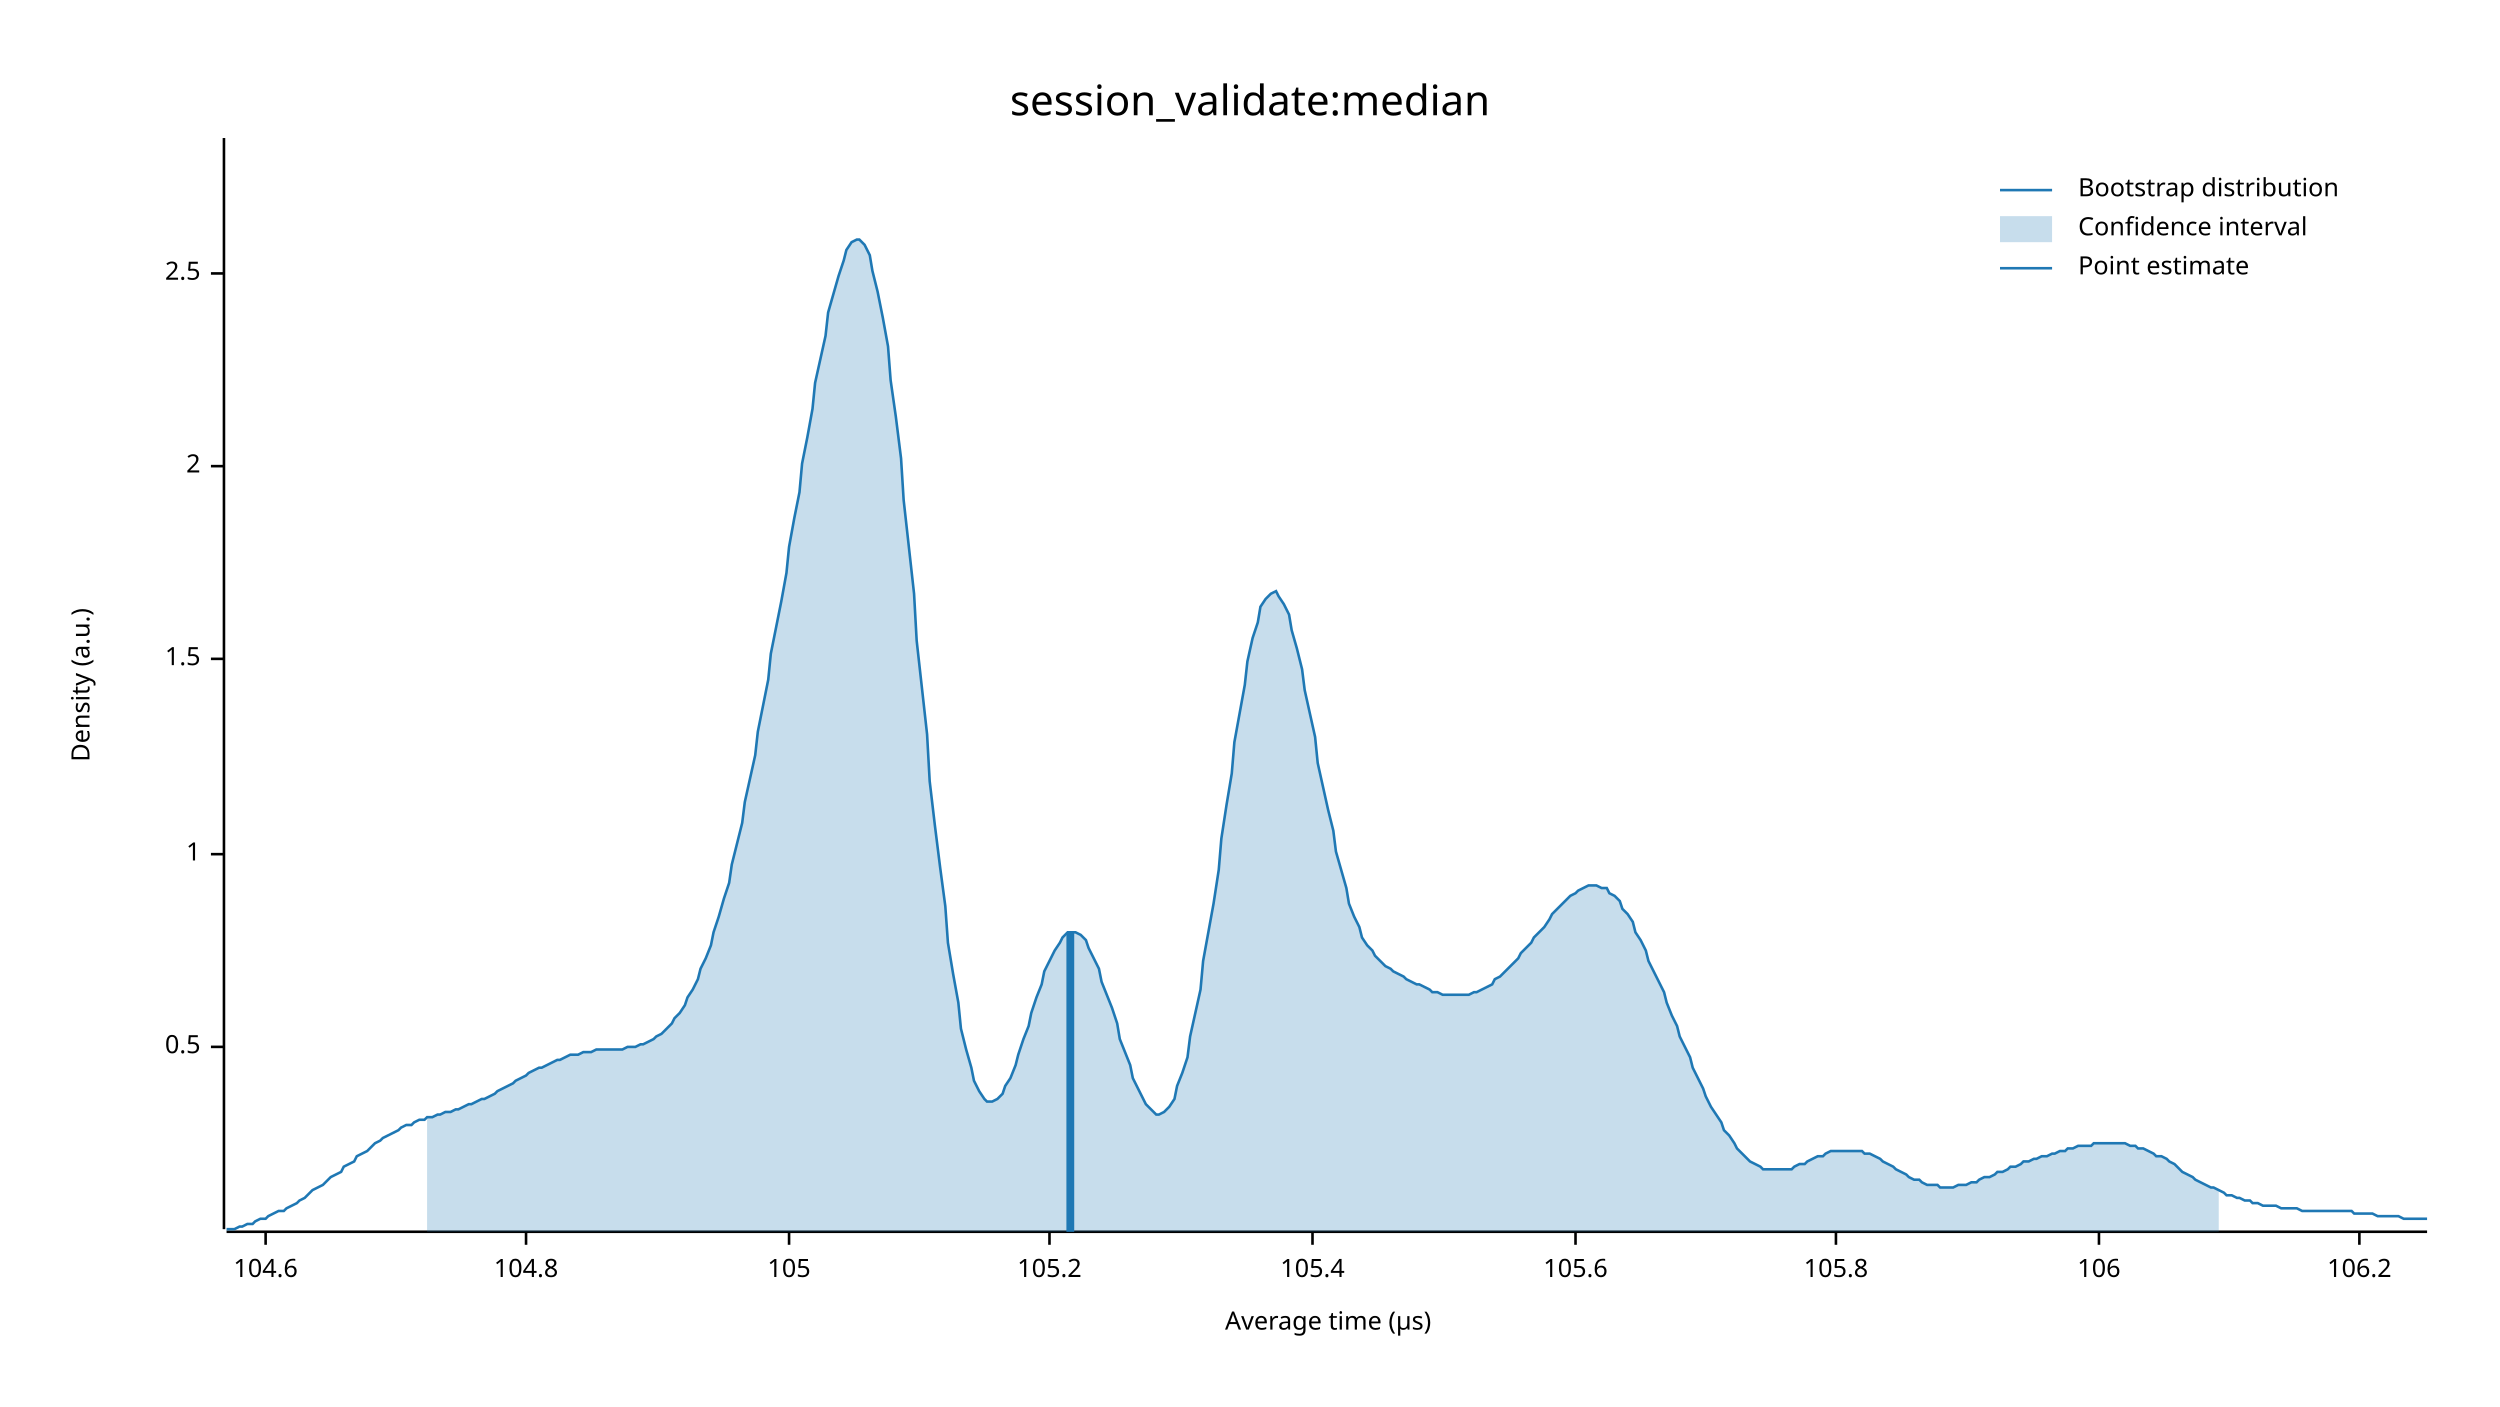
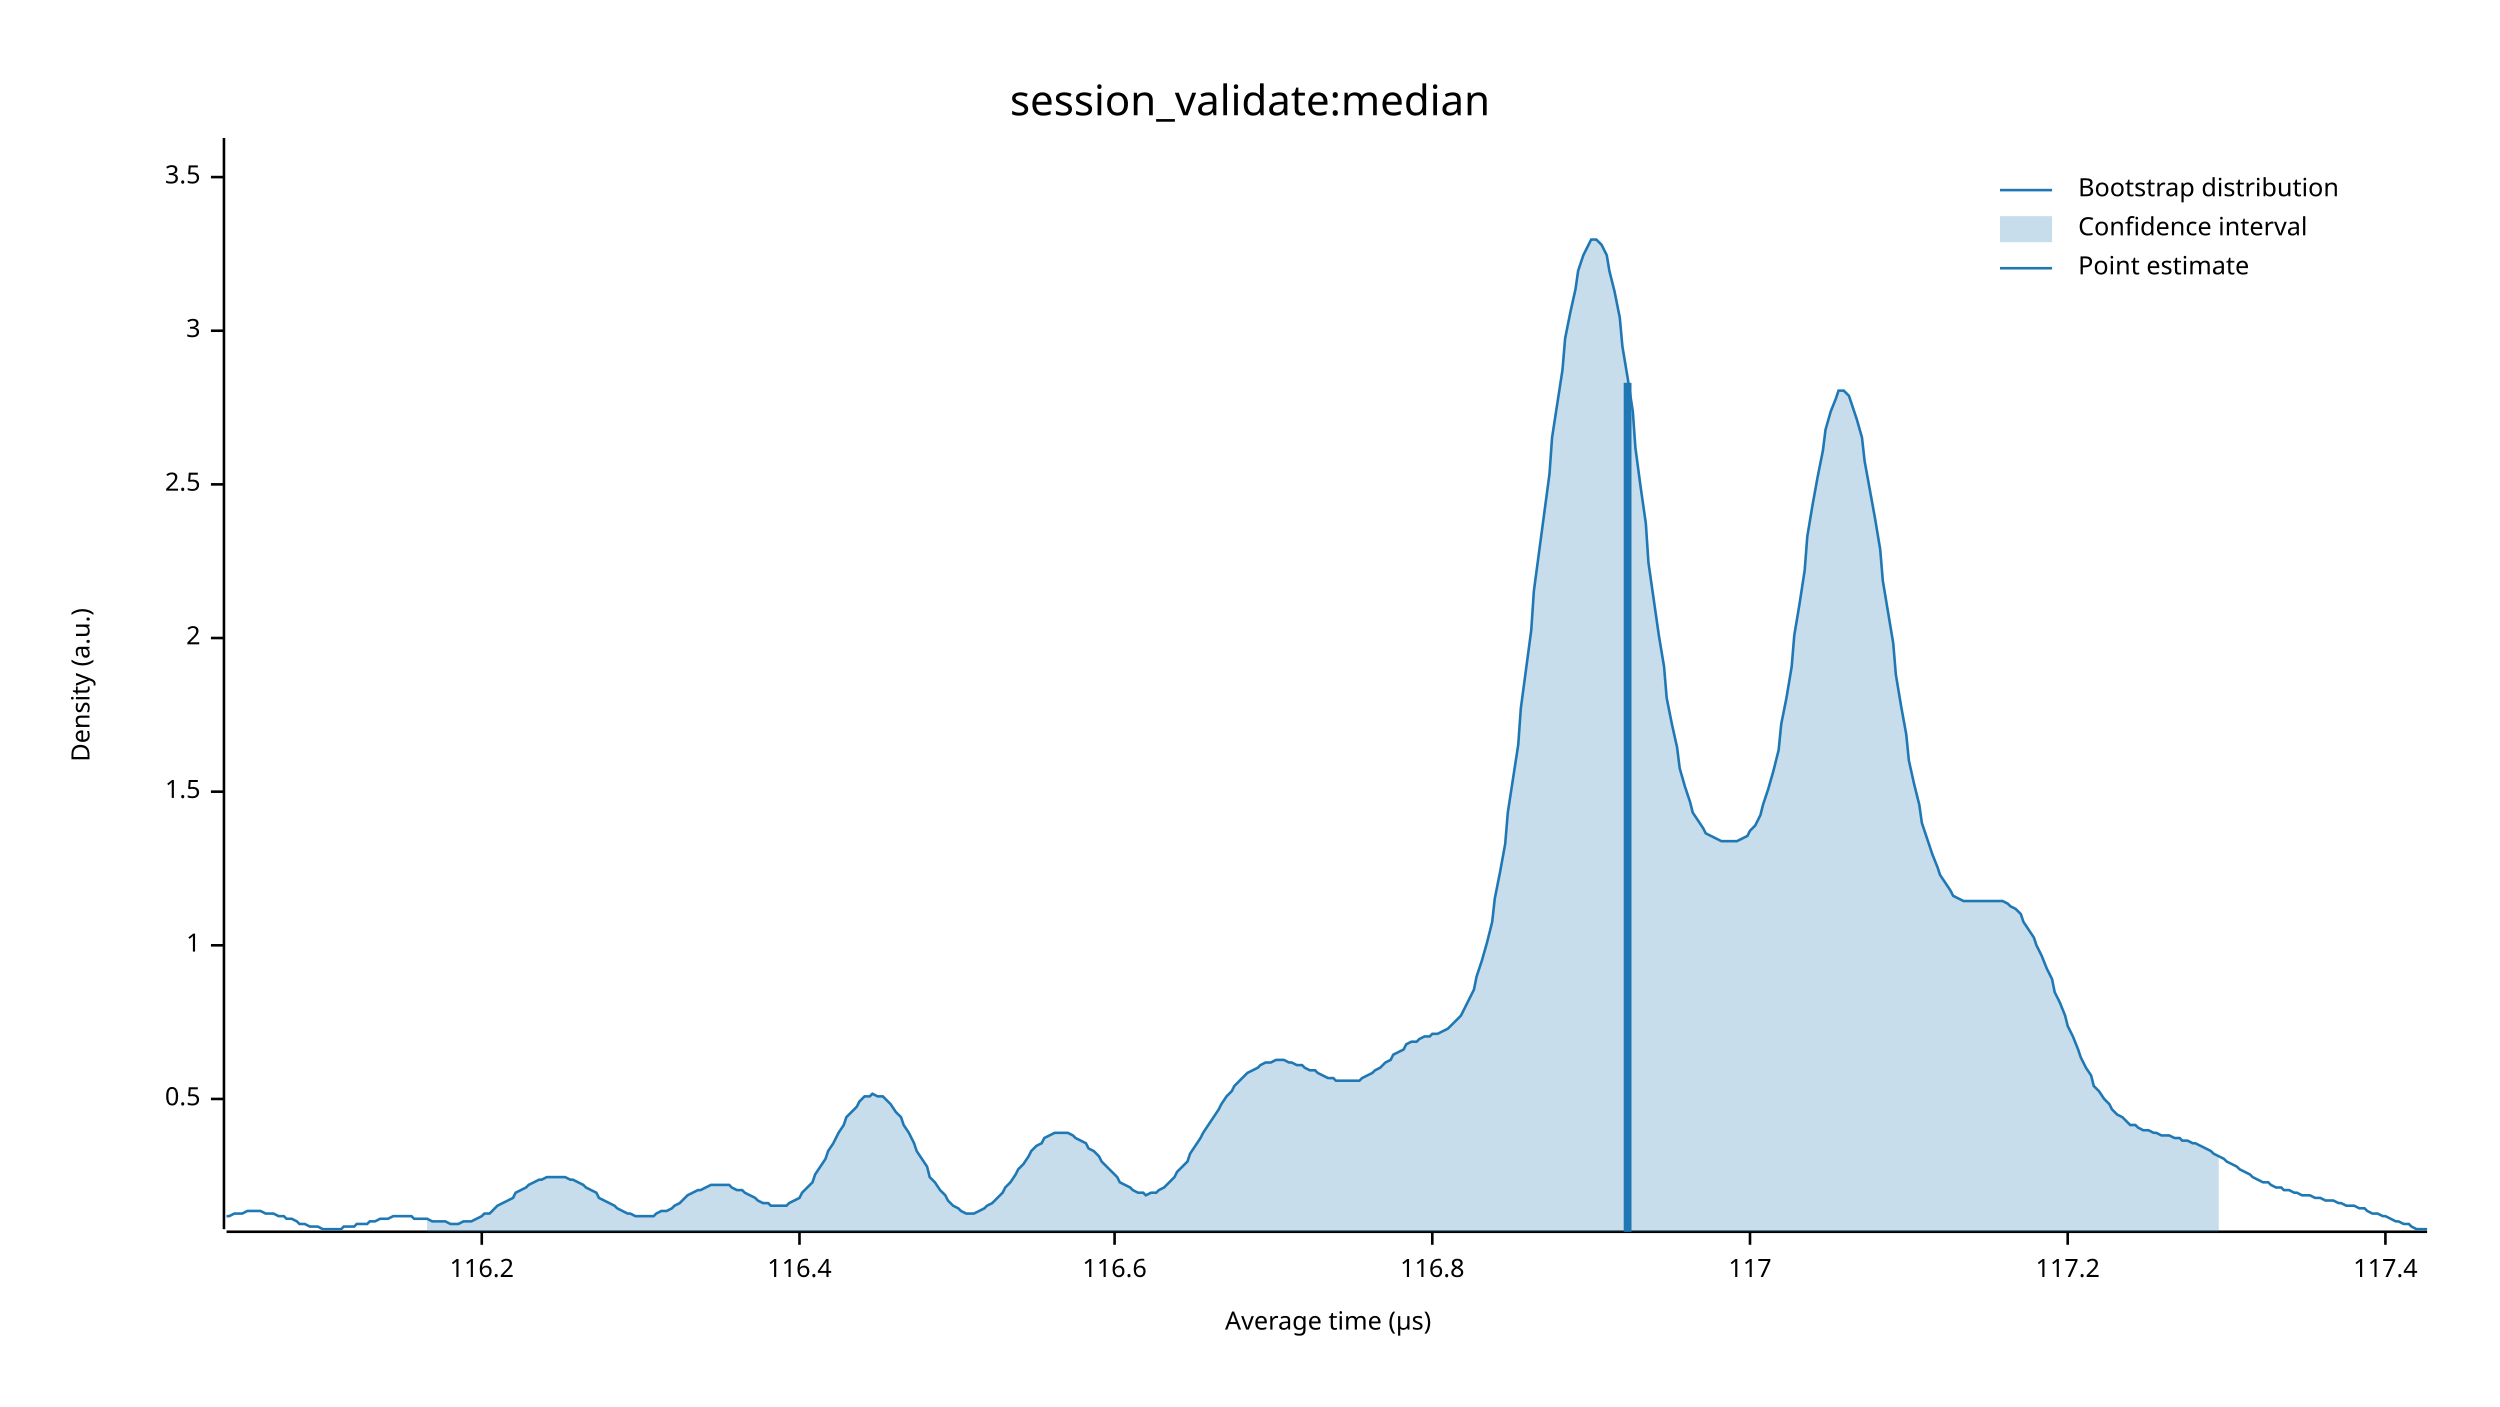
<svg xmlns="http://www.w3.org/2000/svg" width="960" height="540" viewBox="0 0 960 540">
  <text x="480" y="32" dy="0.76em" text-anchor="middle" font-family="sans-serif" font-size="16.129" opacity="1" fill="#000000">
session_validate:median
</text>
  <text x="27" y="263" dy="0.76em" text-anchor="middle" font-family="sans-serif" font-size="9.677" opacity="1" fill="#000000" transform="rotate(270, 27, 263)">
Density (a.u.)
</text>
  <text x="510" y="513" dy="-0.5ex" text-anchor="middle" font-family="sans-serif" font-size="9.677" opacity="1" fill="#000000">
Average time (µs)
</text>
  <polyline fill="none" opacity="1" stroke="#000000" stroke-width="1" points="86,53 86,472 " />
-   <text x="77" y="402" dy="0.5ex" text-anchor="end" font-family="sans-serif" font-size="9.677" opacity="1" fill="#000000">
+   <text x="77" y="422" dy="0.5ex" text-anchor="end" font-family="sans-serif" font-size="9.677" opacity="1" fill="#000000">
0.5
</text>
-   <polyline fill="none" opacity="1" stroke="#000000" stroke-width="1" points="81,402 86,402 " />
-   <text x="77" y="328" dy="0.5ex" text-anchor="end" font-family="sans-serif" font-size="9.677" opacity="1" fill="#000000">
+   <polyline fill="none" opacity="1" stroke="#000000" stroke-width="1" points="81,422 86,422 " />
+   <text x="77" y="363" dy="0.5ex" text-anchor="end" font-family="sans-serif" font-size="9.677" opacity="1" fill="#000000">
1
</text>
-   <polyline fill="none" opacity="1" stroke="#000000" stroke-width="1" points="81,328 86,328 " />
-   <text x="77" y="253" dy="0.5ex" text-anchor="end" font-family="sans-serif" font-size="9.677" opacity="1" fill="#000000">
+   <polyline fill="none" opacity="1" stroke="#000000" stroke-width="1" points="81,363 86,363 " />
+   <text x="77" y="304" dy="0.5ex" text-anchor="end" font-family="sans-serif" font-size="9.677" opacity="1" fill="#000000">
1.5
</text>
-   <polyline fill="none" opacity="1" stroke="#000000" stroke-width="1" points="81,253 86,253 " />
-   <text x="77" y="179" dy="0.5ex" text-anchor="end" font-family="sans-serif" font-size="9.677" opacity="1" fill="#000000">
+   <polyline fill="none" opacity="1" stroke="#000000" stroke-width="1" points="81,304 86,304 " />
+   <text x="77" y="245" dy="0.5ex" text-anchor="end" font-family="sans-serif" font-size="9.677" opacity="1" fill="#000000">
2
</text>
-   <polyline fill="none" opacity="1" stroke="#000000" stroke-width="1" points="81,179 86,179 " />
-   <text x="77" y="105" dy="0.5ex" text-anchor="end" font-family="sans-serif" font-size="9.677" opacity="1" fill="#000000">
+   <polyline fill="none" opacity="1" stroke="#000000" stroke-width="1" points="81,245 86,245 " />
+   <text x="77" y="186" dy="0.5ex" text-anchor="end" font-family="sans-serif" font-size="9.677" opacity="1" fill="#000000">
2.5
</text>
-   <polyline fill="none" opacity="1" stroke="#000000" stroke-width="1" points="81,105 86,105 " />
+   <polyline fill="none" opacity="1" stroke="#000000" stroke-width="1" points="81,186 86,186 " />
+   <text x="77" y="127" dy="0.5ex" text-anchor="end" font-family="sans-serif" font-size="9.677" opacity="1" fill="#000000">
+ 3
+ </text>
+   <polyline fill="none" opacity="1" stroke="#000000" stroke-width="1" points="81,127 86,127 " />
+   <text x="77" y="68" dy="0.5ex" text-anchor="end" font-family="sans-serif" font-size="9.677" opacity="1" fill="#000000">
+ 3.5
+ </text>
+   <polyline fill="none" opacity="1" stroke="#000000" stroke-width="1" points="81,68 86,68 " />
  <polyline fill="none" opacity="1" stroke="#000000" stroke-width="1" points="87,473 932,473 " />
-   <text x="102" y="483" dy="0.76em" text-anchor="middle" font-family="sans-serif" font-size="9.677" opacity="1" fill="#000000">
- 104.6
+   <text x="185" y="483" dy="0.76em" text-anchor="middle" font-family="sans-serif" font-size="9.677" opacity="1" fill="#000000">
+ 116.2
</text>
-   <polyline fill="none" opacity="1" stroke="#000000" stroke-width="1" points="102,473 102,478 " />
-   <text x="202" y="483" dy="0.76em" text-anchor="middle" font-family="sans-serif" font-size="9.677" opacity="1" fill="#000000">
- 104.8
+   <polyline fill="none" opacity="1" stroke="#000000" stroke-width="1" points="185,473 185,478 " />
+   <text x="307" y="483" dy="0.76em" text-anchor="middle" font-family="sans-serif" font-size="9.677" opacity="1" fill="#000000">
+ 116.4
</text>
-   <polyline fill="none" opacity="1" stroke="#000000" stroke-width="1" points="202,473 202,478 " />
-   <text x="303" y="483" dy="0.76em" text-anchor="middle" font-family="sans-serif" font-size="9.677" opacity="1" fill="#000000">
- 105
+   <polyline fill="none" opacity="1" stroke="#000000" stroke-width="1" points="307,473 307,478 " />
+   <text x="428" y="483" dy="0.76em" text-anchor="middle" font-family="sans-serif" font-size="9.677" opacity="1" fill="#000000">
+ 116.6
</text>
-   <polyline fill="none" opacity="1" stroke="#000000" stroke-width="1" points="303,473 303,478 " />
-   <text x="403" y="483" dy="0.76em" text-anchor="middle" font-family="sans-serif" font-size="9.677" opacity="1" fill="#000000">
- 105.2
+   <polyline fill="none" opacity="1" stroke="#000000" stroke-width="1" points="428,473 428,478 " />
+   <text x="550" y="483" dy="0.76em" text-anchor="middle" font-family="sans-serif" font-size="9.677" opacity="1" fill="#000000">
+ 116.8
</text>
-   <polyline fill="none" opacity="1" stroke="#000000" stroke-width="1" points="403,473 403,478 " />
-   <text x="504" y="483" dy="0.76em" text-anchor="middle" font-family="sans-serif" font-size="9.677" opacity="1" fill="#000000">
- 105.4
+   <polyline fill="none" opacity="1" stroke="#000000" stroke-width="1" points="550,473 550,478 " />
+   <text x="672" y="483" dy="0.76em" text-anchor="middle" font-family="sans-serif" font-size="9.677" opacity="1" fill="#000000">
+ 117
</text>
-   <polyline fill="none" opacity="1" stroke="#000000" stroke-width="1" points="504,473 504,478 " />
-   <text x="605" y="483" dy="0.76em" text-anchor="middle" font-family="sans-serif" font-size="9.677" opacity="1" fill="#000000">
- 105.6
+   <polyline fill="none" opacity="1" stroke="#000000" stroke-width="1" points="672,473 672,478 " />
+   <text x="794" y="483" dy="0.76em" text-anchor="middle" font-family="sans-serif" font-size="9.677" opacity="1" fill="#000000">
+ 117.2
</text>
-   <polyline fill="none" opacity="1" stroke="#000000" stroke-width="1" points="605,473 605,478 " />
-   <text x="705" y="483" dy="0.76em" text-anchor="middle" font-family="sans-serif" font-size="9.677" opacity="1" fill="#000000">
- 105.8
+   <polyline fill="none" opacity="1" stroke="#000000" stroke-width="1" points="794,473 794,478 " />
+   <text x="916" y="483" dy="0.76em" text-anchor="middle" font-family="sans-serif" font-size="9.677" opacity="1" fill="#000000">
+ 117.4
</text>
-   <polyline fill="none" opacity="1" stroke="#000000" stroke-width="1" points="705,473 705,478 " />
-   <text x="806" y="483" dy="0.76em" text-anchor="middle" font-family="sans-serif" font-size="9.677" opacity="1" fill="#000000">
- 106
- </text>
-   <polyline fill="none" opacity="1" stroke="#000000" stroke-width="1" points="806,473 806,478 " />
-   <text x="906" y="483" dy="0.76em" text-anchor="middle" font-family="sans-serif" font-size="9.677" opacity="1" fill="#000000">
- 106.2
- </text>
-   <polyline fill="none" opacity="1" stroke="#000000" stroke-width="1" points="906,473 906,478 " />
-   <polyline fill="none" opacity="1" stroke="#1F78B4" stroke-width="1" points="87,472 88,472 90,472 92,471 93,471 95,470 97,470 98,469 100,468 102,468 103,467 105,466 107,465 109,465 110,464 112,463 114,462 115,461 117,460 119,458 120,457 122,456 124,455 125,454 127,452 129,451 131,450 132,448 134,447 136,446 137,444 139,443 141,442 142,441 144,439 146,438 147,437 149,436 151,435 153,434 154,433 156,432 158,432 159,431 161,430 163,430 164,429 166,429 168,428 169,428 171,427 173,427 175,426 176,426 178,425 180,424 181,424 183,423 185,422 186,422 188,421 190,420 191,419 193,418 195,417 197,416 198,415 200,414 202,413 203,412 205,411 207,410 208,410 210,409 212,408 214,407 215,407 217,406 219,405 220,405 222,405 224,404 225,404 227,404 229,403 230,403 232,403 234,403 236,403 237,403 239,403 241,402 242,402 244,402 246,401 247,401 249,400 251,399 252,398 254,397 256,395 258,393 259,391 261,389 263,386 264,383 266,380 268,376 269,372 271,368 273,363 274,358 276,352 278,345 280,339 281,332 283,324 285,316 286,308 288,299 290,290 291,281 293,271 295,261 296,251 298,241 300,231 302,220 303,210 305,199 307,189 308,178 310,168 312,157 313,147 315,138 317,129 318,120 320,113 322,106 324,100 325,96 327,93 329,92 330,92 332,94 334,98 335,104 337,112 339,122 341,133 342,146 344,160 346,176 347,192 349,210 351,228 352,246 354,264 356,282 357,300 359,317 361,333 363,348 364,362 366,374 368,385 369,395 371,403 373,410 374,415 376,419 378,422 379,423 381,423 383,422 385,420 386,417 388,414 390,409 391,405 393,399 395,394 396,389 398,383 400,378 401,373 403,369 405,365 407,362 408,360 410,358 412,358 413,358 415,359 417,361 418,364 420,368 422,372 423,377 425,382 427,387 429,393 430,399 432,404 434,409 435,414 437,418 439,422 440,424 442,426 444,428 445,428 447,427 449,425 451,422 452,417 454,412 456,406 457,398 459,389 461,380 462,369 464,358 466,347 468,334 469,322 471,309 473,297 474,285 476,274 478,263 479,254 481,245 483,239 484,233 486,230 488,228 490,227 491,229 493,232 495,236 496,242 498,249 500,257 501,265 503,274 505,283 506,293 508,302 510,311 512,319 513,327 515,334 517,341 518,347 520,352 522,356 523,360 525,363 527,365 528,367 530,369 532,371 534,372 535,373 537,374 539,375 540,376 542,377 544,378 545,378 547,379 549,380 550,381 552,381 554,382 556,382 557,382 559,382 561,382 562,382 564,382 566,381 567,381 569,380 571,379 573,378 574,376 576,375 578,373 579,372 581,370 583,368 584,366 586,364 588,362 589,360 591,358 593,356 595,353 596,351 598,349 600,347 601,346 603,344 605,343 606,342 608,341 610,340 611,340 613,340 615,341 617,341 618,343 620,344 622,346 623,349 625,351 627,354 628,358 630,361 632,365 633,369 635,373 637,377 639,381 640,385 642,390 644,394 645,398 647,402 649,406 650,410 652,414 654,418 655,421 657,425 659,428 661,431 662,434 664,436 666,439 667,441 669,443 671,445 672,446 674,447 676,448 677,449 679,449 681,449 683,449 684,449 686,449 688,449 689,448 691,447 693,447 694,446 696,445 698,444 700,444 701,443 703,442 705,442 706,442 708,442 710,442 711,442 713,442 715,442 716,443 718,443 720,444 722,445 723,446 725,447 727,448 728,449 730,450 732,451 733,452 735,453 737,453 738,454 740,455 742,455 744,455 745,456 747,456 749,456 750,456 752,455 754,455 755,455 757,454 759,454 760,453 762,452 764,452 766,451 767,450 769,450 771,449 772,448 774,448 776,447 777,446 779,446 781,445 782,445 784,444 786,444 788,443 789,443 791,442 793,442 794,441 796,441 798,440 799,440 801,440 803,440 804,439 806,439 808,439 810,439 811,439 813,439 815,439 816,439 818,440 820,440 821,441 823,441 825,442 827,443 828,444 830,444 832,445 833,446 835,447 837,449 838,450 840,451 842,452 843,453 845,454 847,455 849,456 850,456 852,457 854,458 855,459 857,459 859,460 860,460 862,461 864,461 865,462 867,462 869,463 871,463 872,463 874,463 876,464 877,464 879,464 881,464 882,464 884,465 886,465 887,465 889,465 891,465 893,465 894,465 896,465 898,465 899,465 901,465 903,465 904,466 906,466 908,466 909,466 911,466 913,467 915,467 916,467 918,467 920,467 921,467 923,468 925,468 926,468 928,468 930,468 932,468 " />
-   <polygon opacity="0.25" fill="#1F78B4" points="164,429 166,429 168,428 169,428 171,427 173,427 175,426 176,426 178,425 180,424 181,424 183,423 185,422 186,422 188,421 190,420 191,419 193,418 195,417 197,416 198,415 200,414 202,413 203,412 205,411 207,410 208,410 210,409 212,408 214,407 215,407 217,406 219,405 220,405 222,405 224,404 225,404 227,404 229,403 230,403 232,403 234,403 236,403 237,403 239,403 241,402 242,402 244,402 246,401 247,401 249,400 251,399 252,398 254,397 256,395 258,393 259,391 261,389 263,386 264,383 266,380 268,376 269,372 271,368 273,363 274,358 276,352 278,345 280,339 281,332 283,324 285,316 286,308 288,299 290,290 291,281 293,271 295,261 296,251 298,241 300,231 302,220 303,210 305,199 307,189 308,178 310,168 312,157 313,147 315,138 317,129 318,120 320,113 322,106 324,100 325,96 327,93 329,92 330,92 332,94 334,98 335,104 337,112 339,122 341,133 342,146 344,160 346,176 347,192 349,210 351,228 352,246 354,264 356,282 357,300 359,317 361,333 363,348 364,362 366,374 368,385 369,395 371,403 373,410 374,415 376,419 378,422 379,423 381,423 383,422 385,420 386,417 388,414 390,409 391,405 393,399 395,394 396,389 398,383 400,378 401,373 403,369 405,365 407,362 408,360 410,358 412,358 413,358 415,359 417,361 418,364 420,368 422,372 423,377 425,382 427,387 429,393 430,399 432,404 434,409 435,414 437,418 439,422 440,424 442,426 444,428 445,428 447,427 449,425 451,422 452,417 454,412 456,406 457,398 459,389 461,380 462,369 464,358 466,347 468,334 469,322 471,309 473,297 474,285 476,274 478,263 479,254 481,245 483,239 484,233 486,230 488,228 490,227 491,229 493,232 495,236 496,242 498,249 500,257 501,265 503,274 505,283 506,293 508,302 510,311 512,319 513,327 515,334 517,341 518,347 520,352 522,356 523,360 525,363 527,365 528,367 530,369 532,371 534,372 535,373 537,374 539,375 540,376 542,377 544,378 545,378 547,379 549,380 550,381 552,381 554,382 556,382 557,382 559,382 561,382 562,382 564,382 566,381 567,381 569,380 571,379 573,378 574,376 576,375 578,373 579,372 581,370 583,368 584,366 586,364 588,362 589,360 591,358 593,356 595,353 596,351 598,349 600,347 601,346 603,344 605,343 606,342 608,341 610,340 611,340 613,340 615,341 617,341 618,343 620,344 622,346 623,349 625,351 627,354 628,358 630,361 632,365 633,369 635,373 637,377 639,381 640,385 642,390 644,394 645,398 647,402 649,406 650,410 652,414 654,418 655,421 657,425 659,428 661,431 662,434 664,436 666,439 667,441 669,443 671,445 672,446 674,447 676,448 677,449 679,449 681,449 683,449 684,449 686,449 688,449 689,448 691,447 693,447 694,446 696,445 698,444 700,444 701,443 703,442 705,442 706,442 708,442 710,442 711,442 713,442 715,442 716,443 718,443 720,444 722,445 723,446 725,447 727,448 728,449 730,450 732,451 733,452 735,453 737,453 738,454 740,455 742,455 744,455 745,456 747,456 749,456 750,456 752,455 754,455 755,455 757,454 759,454 760,453 762,452 764,452 766,451 767,450 769,450 771,449 772,448 774,448 776,447 777,446 779,446 781,445 782,445 784,444 786,444 788,443 789,443 791,442 793,442 794,441 796,441 798,440 799,440 801,440 803,440 804,439 806,439 808,439 810,439 811,439 813,439 815,439 816,439 818,440 820,440 821,441 823,441 825,442 827,443 828,444 830,444 832,445 833,446 835,447 837,449 838,450 840,451 842,452 843,453 845,454 847,455 849,456 850,456 852,457 852,473 164,473 " />
-   <polyline fill="none" opacity="1" stroke="#1F78B4" stroke-width="3" points="411,473 411,358 " />
+   <polyline fill="none" opacity="1" stroke="#000000" stroke-width="1" points="916,473 916,478 " />
+   <polyline fill="none" opacity="1" stroke="#1F78B4" stroke-width="1" points="87,467 88,467 90,466 92,466 93,466 95,465 97,465 98,465 100,465 102,466 103,466 105,466 107,467 109,467 110,468 112,468 114,469 115,470 117,470 119,471 120,471 122,471 124,472 125,472 127,472 129,472 131,472 132,471 134,471 136,471 137,470 139,470 141,470 142,469 144,469 146,468 147,468 149,468 151,467 153,467 154,467 156,467 158,467 159,468 161,468 163,468 164,468 166,469 168,469 169,469 171,469 173,470 175,470 176,470 178,469 180,469 181,469 183,468 185,467 186,466 188,466 190,464 191,463 193,462 195,461 197,460 198,458 200,457 202,456 203,455 205,454 207,453 208,453 210,452 212,452 214,452 215,452 217,452 219,453 220,453 222,454 224,455 225,456 227,457 229,458 230,460 232,461 234,462 236,463 237,464 239,465 241,466 242,466 244,467 246,467 247,467 249,467 251,467 252,466 254,465 256,465 258,464 259,463 261,462 263,460 264,459 266,458 268,457 269,457 271,456 273,455 274,455 276,455 278,455 280,455 281,456 283,457 285,457 286,458 288,459 290,460 291,461 293,462 295,462 296,463 298,463 300,463 302,463 303,462 305,461 307,460 308,458 310,456 312,454 313,451 315,448 317,445 318,442 320,439 322,435 324,432 325,429 327,427 329,425 330,423 332,421 334,421 335,420 337,421 339,421 341,423 342,424 344,427 346,429 347,432 349,435 351,439 352,442 354,445 356,448 357,452 359,454 361,457 363,459 364,461 366,463 368,464 369,465 371,466 373,466 374,466 376,465 378,464 379,463 381,462 383,460 385,458 386,456 388,454 390,451 391,449 393,447 395,444 396,442 398,440 400,439 401,437 403,436 405,435 407,435 408,435 410,435 412,436 413,437 415,438 417,439 418,441 420,442 422,444 423,446 425,448 427,450 429,452 430,454 432,455 434,456 435,457 437,458 439,458 440,459 442,458 444,458 445,457 447,456 449,454 451,452 452,450 454,448 456,446 457,443 459,440 461,437 462,435 464,432 466,429 468,426 469,424 471,421 473,419 474,417 476,415 478,413 479,412 481,411 483,410 484,409 486,408 488,408 490,407 491,407 493,407 495,408 496,408 498,409 500,409 501,410 503,411 505,411 506,412 508,413 510,414 512,414 513,415 515,415 517,415 518,415 520,415 522,415 523,414 525,413 527,412 528,411 530,410 532,408 534,407 535,405 537,404 539,403 540,401 542,400 544,400 545,399 547,398 549,398 550,397 552,397 554,396 556,395 557,394 559,392 561,390 562,388 564,384 566,380 567,375 569,369 571,362 573,354 574,345 576,335 578,324 579,312 581,299 583,286 584,272 586,257 588,242 589,227 591,212 593,197 595,182 596,168 598,155 600,142 601,130 603,120 605,111 606,104 608,98 610,94 611,92 613,92 615,94 617,98 618,104 620,112 622,122 623,133 625,145 627,158 628,172 630,187 632,201 633,216 635,230 637,244 639,256 640,268 642,278 644,287 645,295 647,302 649,308 650,312 652,315 654,318 655,320 657,321 659,322 661,323 662,323 664,323 666,323 667,323 669,322 671,321 672,319 674,317 676,313 677,309 679,303 681,296 683,288 684,278 686,268 688,256 689,244 691,232 693,219 694,206 696,194 698,183 700,173 701,165 703,158 705,153 706,150 708,150 710,152 711,155 713,161 715,168 716,177 718,188 720,199 722,211 723,223 725,235 727,247 728,259 730,271 732,282 733,292 735,301 737,309 738,316 740,322 742,328 744,333 745,336 747,339 749,342 750,344 752,345 754,346 755,346 757,346 759,346 760,346 762,346 764,346 766,346 767,346 769,346 771,347 772,348 774,349 776,351 777,354 779,357 781,360 782,363 784,367 786,372 788,376 789,381 791,385 793,390 794,394 796,398 798,403 799,406 801,410 803,413 804,417 806,419 808,422 810,424 811,426 813,428 815,429 816,430 818,432 820,432 821,433 823,434 825,434 827,435 828,435 830,436 832,436 833,436 835,437 837,437 838,438 840,438 842,439 843,439 845,440 847,441 849,442 850,443 852,444 854,445 855,446 857,447 859,448 860,449 862,450 864,451 865,452 867,453 869,454 871,454 872,455 874,456 876,456 877,457 879,457 881,458 882,458 884,459 886,459 887,459 889,460 891,460 893,461 894,461 896,461 898,462 899,462 901,463 903,463 904,463 906,464 908,464 909,465 911,466 913,466 915,467 916,467 918,468 920,469 921,469 923,470 925,470 926,471 928,472 930,472 932,472 " />
+   <polygon opacity="0.25" fill="#1F78B4" points="164,468 166,469 168,469 169,469 171,469 173,470 175,470 176,470 178,469 180,469 181,469 183,468 185,467 186,466 188,466 190,464 191,463 193,462 195,461 197,460 198,458 200,457 202,456 203,455 205,454 207,453 208,453 210,452 212,452 214,452 215,452 217,452 219,453 220,453 222,454 224,455 225,456 227,457 229,458 230,460 232,461 234,462 236,463 237,464 239,465 241,466 242,466 244,467 246,467 247,467 249,467 251,467 252,466 254,465 256,465 258,464 259,463 261,462 263,460 264,459 266,458 268,457 269,457 271,456 273,455 274,455 276,455 278,455 280,455 281,456 283,457 285,457 286,458 288,459 290,460 291,461 293,462 295,462 296,463 298,463 300,463 302,463 303,462 305,461 307,460 308,458 310,456 312,454 313,451 315,448 317,445 318,442 320,439 322,435 324,432 325,429 327,427 329,425 330,423 332,421 334,421 335,420 337,421 339,421 341,423 342,424 344,427 346,429 347,432 349,435 351,439 352,442 354,445 356,448 357,452 359,454 361,457 363,459 364,461 366,463 368,464 369,465 371,466 373,466 374,466 376,465 378,464 379,463 381,462 383,460 385,458 386,456 388,454 390,451 391,449 393,447 395,444 396,442 398,440 400,439 401,437 403,436 405,435 407,435 408,435 410,435 412,436 413,437 415,438 417,439 418,441 420,442 422,444 423,446 425,448 427,450 429,452 430,454 432,455 434,456 435,457 437,458 439,458 440,459 442,458 444,458 445,457 447,456 449,454 451,452 452,450 454,448 456,446 457,443 459,440 461,437 462,435 464,432 466,429 468,426 469,424 471,421 473,419 474,417 476,415 478,413 479,412 481,411 483,410 484,409 486,408 488,408 490,407 491,407 493,407 495,408 496,408 498,409 500,409 501,410 503,411 505,411 506,412 508,413 510,414 512,414 513,415 515,415 517,415 518,415 520,415 522,415 523,414 525,413 527,412 528,411 530,410 532,408 534,407 535,405 537,404 539,403 540,401 542,400 544,400 545,399 547,398 549,398 550,397 552,397 554,396 556,395 557,394 559,392 561,390 562,388 564,384 566,380 567,375 569,369 571,362 573,354 574,345 576,335 578,324 579,312 581,299 583,286 584,272 586,257 588,242 589,227 591,212 593,197 595,182 596,168 598,155 600,142 601,130 603,120 605,111 606,104 608,98 610,94 611,92 613,92 615,94 617,98 618,104 620,112 622,122 623,133 625,145 627,158 628,172 630,187 632,201 633,216 635,230 637,244 639,256 640,268 642,278 644,287 645,295 647,302 649,308 650,312 652,315 654,318 655,320 657,321 659,322 661,323 662,323 664,323 666,323 667,323 669,322 671,321 672,319 674,317 676,313 677,309 679,303 681,296 683,288 684,278 686,268 688,256 689,244 691,232 693,219 694,206 696,194 698,183 700,173 701,165 703,158 705,153 706,150 708,150 710,152 711,155 713,161 715,168 716,177 718,188 720,199 722,211 723,223 725,235 727,247 728,259 730,271 732,282 733,292 735,301 737,309 738,316 740,322 742,328 744,333 745,336 747,339 749,342 750,344 752,345 754,346 755,346 757,346 759,346 760,346 762,346 764,346 766,346 767,346 769,346 771,347 772,348 774,349 776,351 777,354 779,357 781,360 782,363 784,367 786,372 788,376 789,381 791,385 793,390 794,394 796,398 798,403 799,406 801,410 803,413 804,417 806,419 808,422 810,424 811,426 813,428 815,429 816,430 818,432 820,432 821,433 823,434 825,434 827,435 828,435 830,436 832,436 833,436 835,437 837,437 838,438 840,438 842,439 843,439 845,440 847,441 849,442 850,443 852,444 852,473 164,473 " />
+   <polyline fill="none" opacity="1" stroke="#1F78B4" stroke-width="3" points="625,473 625,147 " />
  <text x="798" y="68" dy="0.76em" text-anchor="start" font-family="sans-serif" font-size="9.677" opacity="1" fill="#000000">
Bootstrap distribution
</text>
  <text x="798" y="83" dy="0.76em" text-anchor="start" font-family="sans-serif" font-size="9.677" opacity="1" fill="#000000">
Confidence interval
</text>
  <text x="798" y="98" dy="0.76em" text-anchor="start" font-family="sans-serif" font-size="9.677" opacity="1" fill="#000000">
Point estimate
</text>
  <polyline fill="none" opacity="1" stroke="#1F78B4" stroke-width="1" points="768,73 788,73 " />
  <rect x="768" y="83" width="20" height="10" opacity="0.25" fill="#1F78B4" stroke="none" />
  <polyline fill="none" opacity="1" stroke="#1F78B4" stroke-width="1" points="768,103 788,103 " />
</svg>
